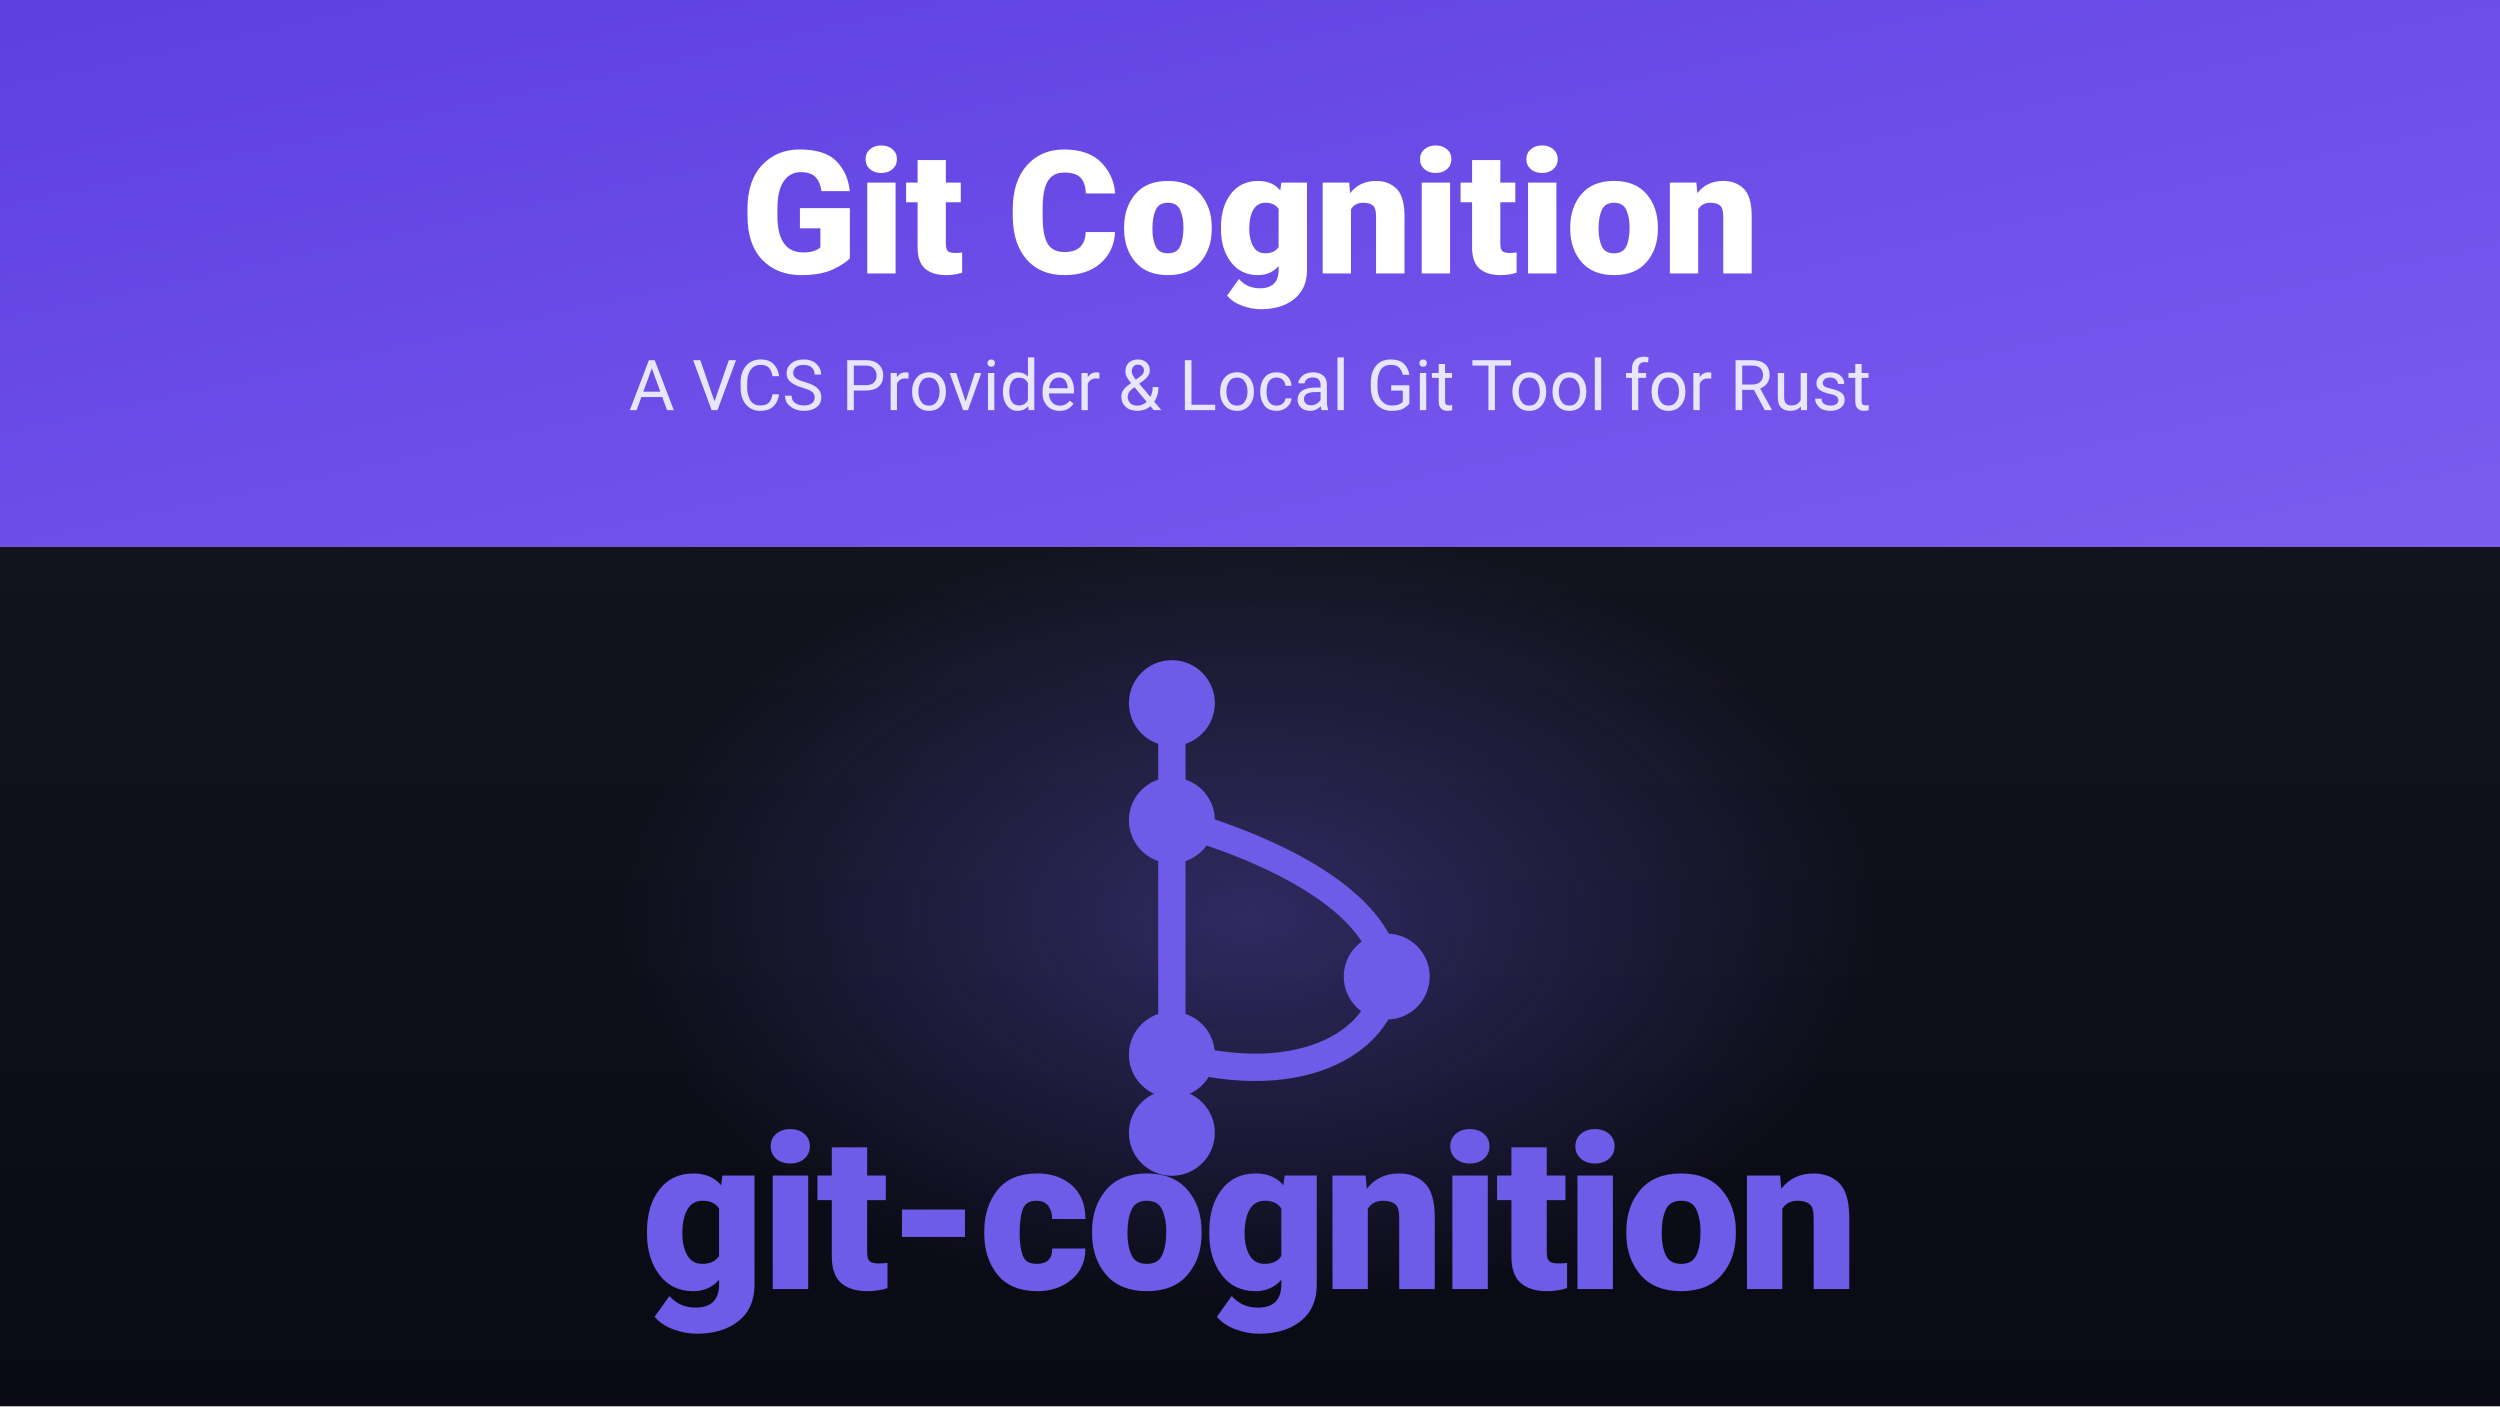
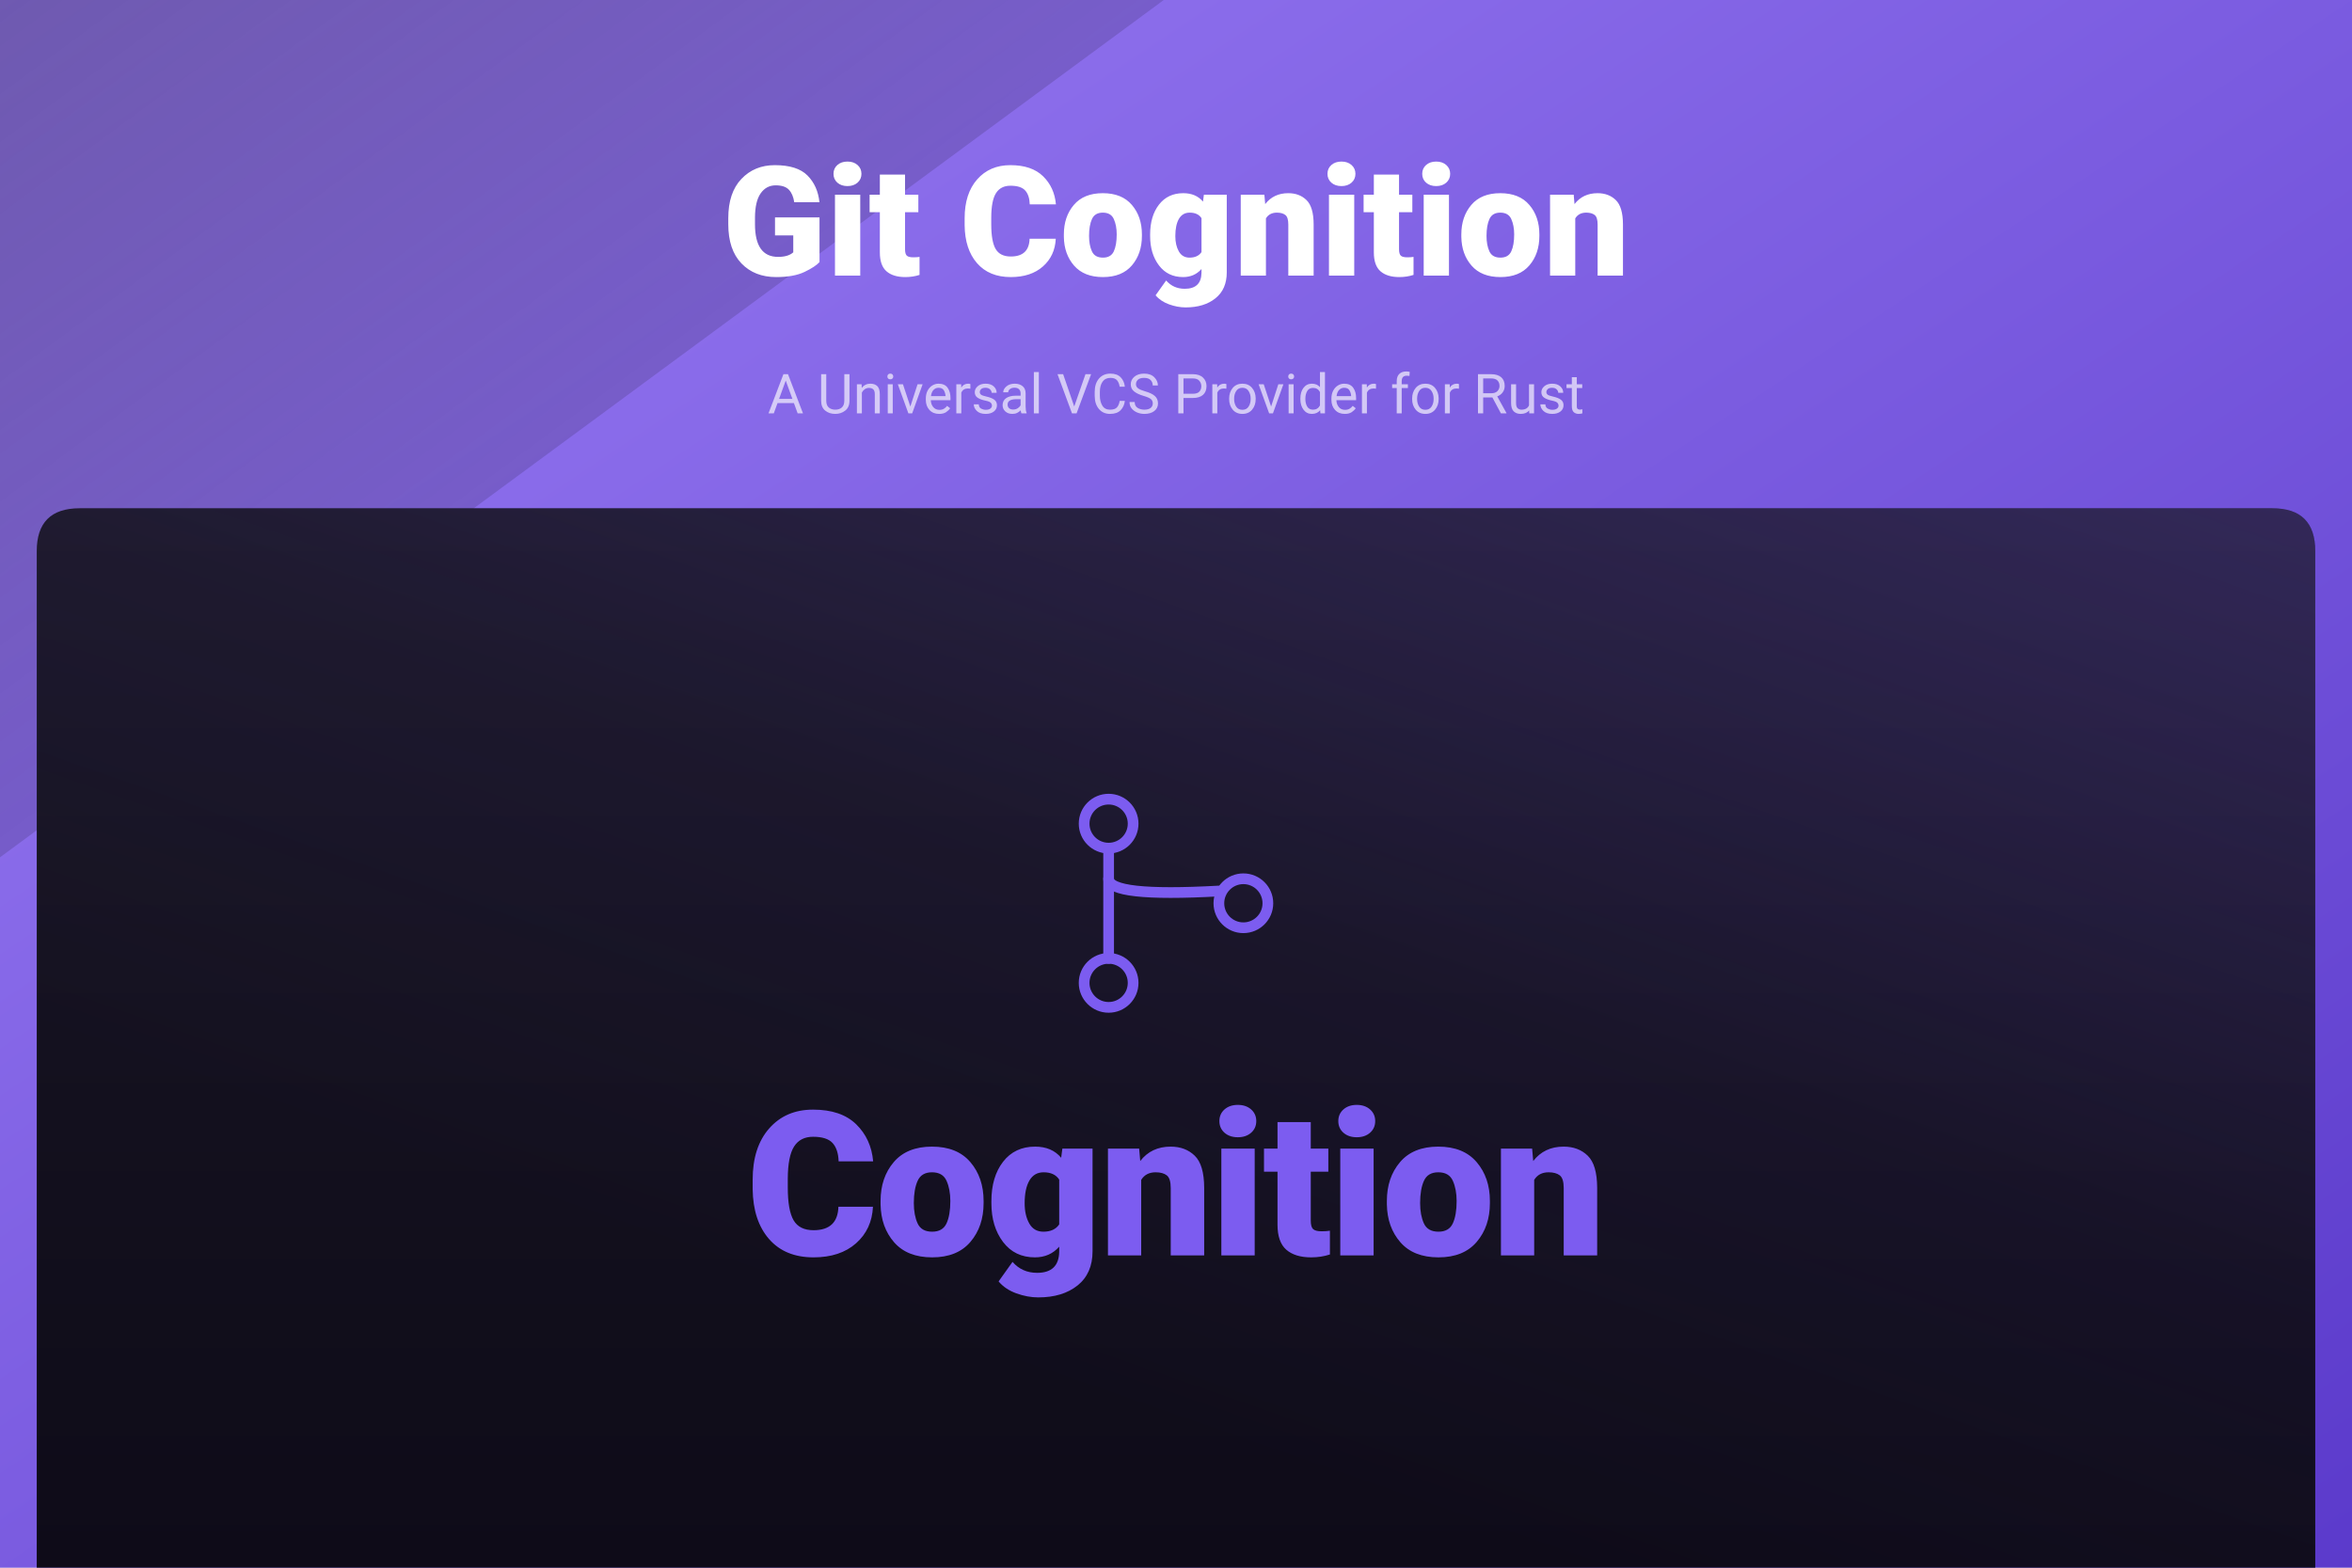
- <svg xmlns="http://www.w3.org/2000/svg" viewBox="0 0 1280 720" width="1280" height="720" role="img" aria-label="git-cognition">
+ <svg xmlns="http://www.w3.org/2000/svg" viewBox="0 0 1536 1024" width="1536" height="1024" role="img" aria-label="git-cognition">
  <defs>
    <linearGradient id="purple" x1="0%" y1="0%" x2="100%" y2="100%">
-       <stop offset="0%" stop-color="#5d3fe0" />
-       <stop offset="100%" stop-color="#7c5cf0" />
+       <stop offset="0%" stop-color="#9a7df5" />
+       <stop offset="100%" stop-color="#5b3acb" />
    </linearGradient>
-     <linearGradient id="dark" x1="0%" y1="0%" x2="0%" y2="100%">
-       <stop offset="0%" stop-color="#13131e" />
-       <stop offset="100%" stop-color="#0a0a14" />
+     <linearGradient id="foldDark" x1="0%" y1="0%" x2="100%" y2="100%">
+       <stop offset="0%" stop-color="#000000" stop-opacity="0.28" />
+       <stop offset="100%" stop-color="#000000" stop-opacity="0" />
    </linearGradient>
-     <radialGradient id="glow" cx="50%" cy="50%" r="50%">
-       <stop offset="0%" stop-color="#6c5ce7" stop-opacity="0.35" />
-       <stop offset="100%" stop-color="#6c5ce7" stop-opacity="0" />
-     </radialGradient>
+     <linearGradient id="card" x1="0%" y1="0%" x2="0%" y2="100%">
+       <stop offset="0%" stop-color="#1a1726" />
+       <stop offset="100%" stop-color="#0e0b18" />
+     </linearGradient>
+     <linearGradient id="sheen" x1="100%" y1="0%" x2="40%" y2="80%">
+       <stop offset="0%" stop-color="#7c5cf0" stop-opacity="0.25" />
+       <stop offset="60%" stop-color="#7c5cf0" stop-opacity="0.05" />
+       <stop offset="100%" stop-color="#7c5cf0" stop-opacity="0" />
+     </linearGradient>
+     <clipPath id="cardClip">
+       <path d="M 24 360 Q 24 332 52 332 L 1484 332 Q 1512 332 1512 360 L 1512 1024 L 24 1024 Z" />
+     </clipPath>
    <style>
-       .title { font: 800 88px ui-sans-serif, -apple-system, "Segoe UI", Roboto, "Helvetica Neue", Arial, sans-serif; fill: #ffffff; text-anchor: middle; }
-       .subtitle { font: 400 36px ui-sans-serif, -apple-system, "Segoe UI", Roboto, "Helvetica Neue", Arial, sans-serif; fill: #e8e5ff; text-anchor: middle; }
-       .node { fill: #6c5ce7; }
-       .edge { stroke: #6c5ce7; stroke-width: 14; fill: none; stroke-linecap: round; }
-       .wordmark { font: 800 110px ui-sans-serif, -apple-system, "Segoe UI", Roboto, "Helvetica Neue", Arial, sans-serif; fill: #6c5ce7; text-anchor: middle; letter-spacing: -2px; }
+       .title { font: 800 100px ui-sans-serif, -apple-system, "Segoe UI", Roboto, "Helvetica Neue", Arial, sans-serif; fill: #ffffff; text-anchor: middle; }
+       .subtitle { font: 400 36px ui-sans-serif, -apple-system, "Segoe UI", Roboto, "Helvetica Neue", Arial, sans-serif; fill: #ffffff; fill-opacity: 0.65; text-anchor: middle; }
+       .wordmark { font: 800 132px ui-sans-serif, -apple-system, "Segoe UI", Roboto, "Helvetica Neue", Arial, sans-serif; fill: #7c5cf0; text-anchor: middle; letter-spacing: -2px; }
+       .icon { fill: none; stroke: #7c5cf0; stroke-width: 7; stroke-linecap: round; stroke-linejoin: round; }
    </style>
  </defs>
-   <rect width="1280" height="280" fill="url(#purple)" />
-   <text class="title" x="640" y="140">Git Cognition</text>
-   <text class="subtitle" x="640" y="210">A VCS Provider &amp; Local Git Tool for Rust</text>
-   <rect y="280" width="1280" height="440" fill="url(#dark)" />
-   <ellipse cx="640" cy="470" rx="320" ry="200" fill="url(#glow)" />
-   <g transform="translate(640, 470)">
-     <line class="edge" x1="-40" y1="-110" x2="-40" y2="110" />
-     <path class="edge" d="M -40 -50 C 30 -30 70 0 70 30 C 70 60 30 90 -40 70" />
-     <circle class="node" cx="-40" cy="-110" r="22" />
-     <circle class="node" cx="-40" cy="-50" r="22" />
-     <circle class="node" cx="-40" cy="70" r="22" />
-     <circle class="node" cx="-40" cy="110" r="22" />
-     <circle class="node" cx="70" cy="30" r="22" />
+   <rect width="1536" height="1024" fill="url(#purple)" />
+   <polygon points="0,0 760,0 0,560" fill="url(#foldDark)" />
+   <text class="title" x="768" y="180">Git Cognition</text>
+   <text class="subtitle" x="768" y="270">A Universal VCS Provider for Rust</text>
+   <g clip-path="url(#cardClip)">
+     <rect x="24" y="332" width="1488" height="692" fill="url(#card)" />
+     <rect x="24" y="332" width="1488" height="692" fill="url(#sheen)" />
  </g>
-   <text class="wordmark" x="640" y="660">git-cognition</text>
+   <g transform="translate(768, 590)">
+     <circle class="icon" cx="-44" cy="-52" r="16" />
+     <circle class="icon" cx="-44" cy="52" r="16" />
+     <circle class="icon" cx="44" cy="0" r="16" />
+     <path class="icon" d="M -44 -36 L -44 36" />
+     <path class="icon" d="M -44 -16 Q -44 -4 28 -8" />
+   </g>
+   <text class="wordmark" x="768" y="820">Cognition</text>
</svg>
